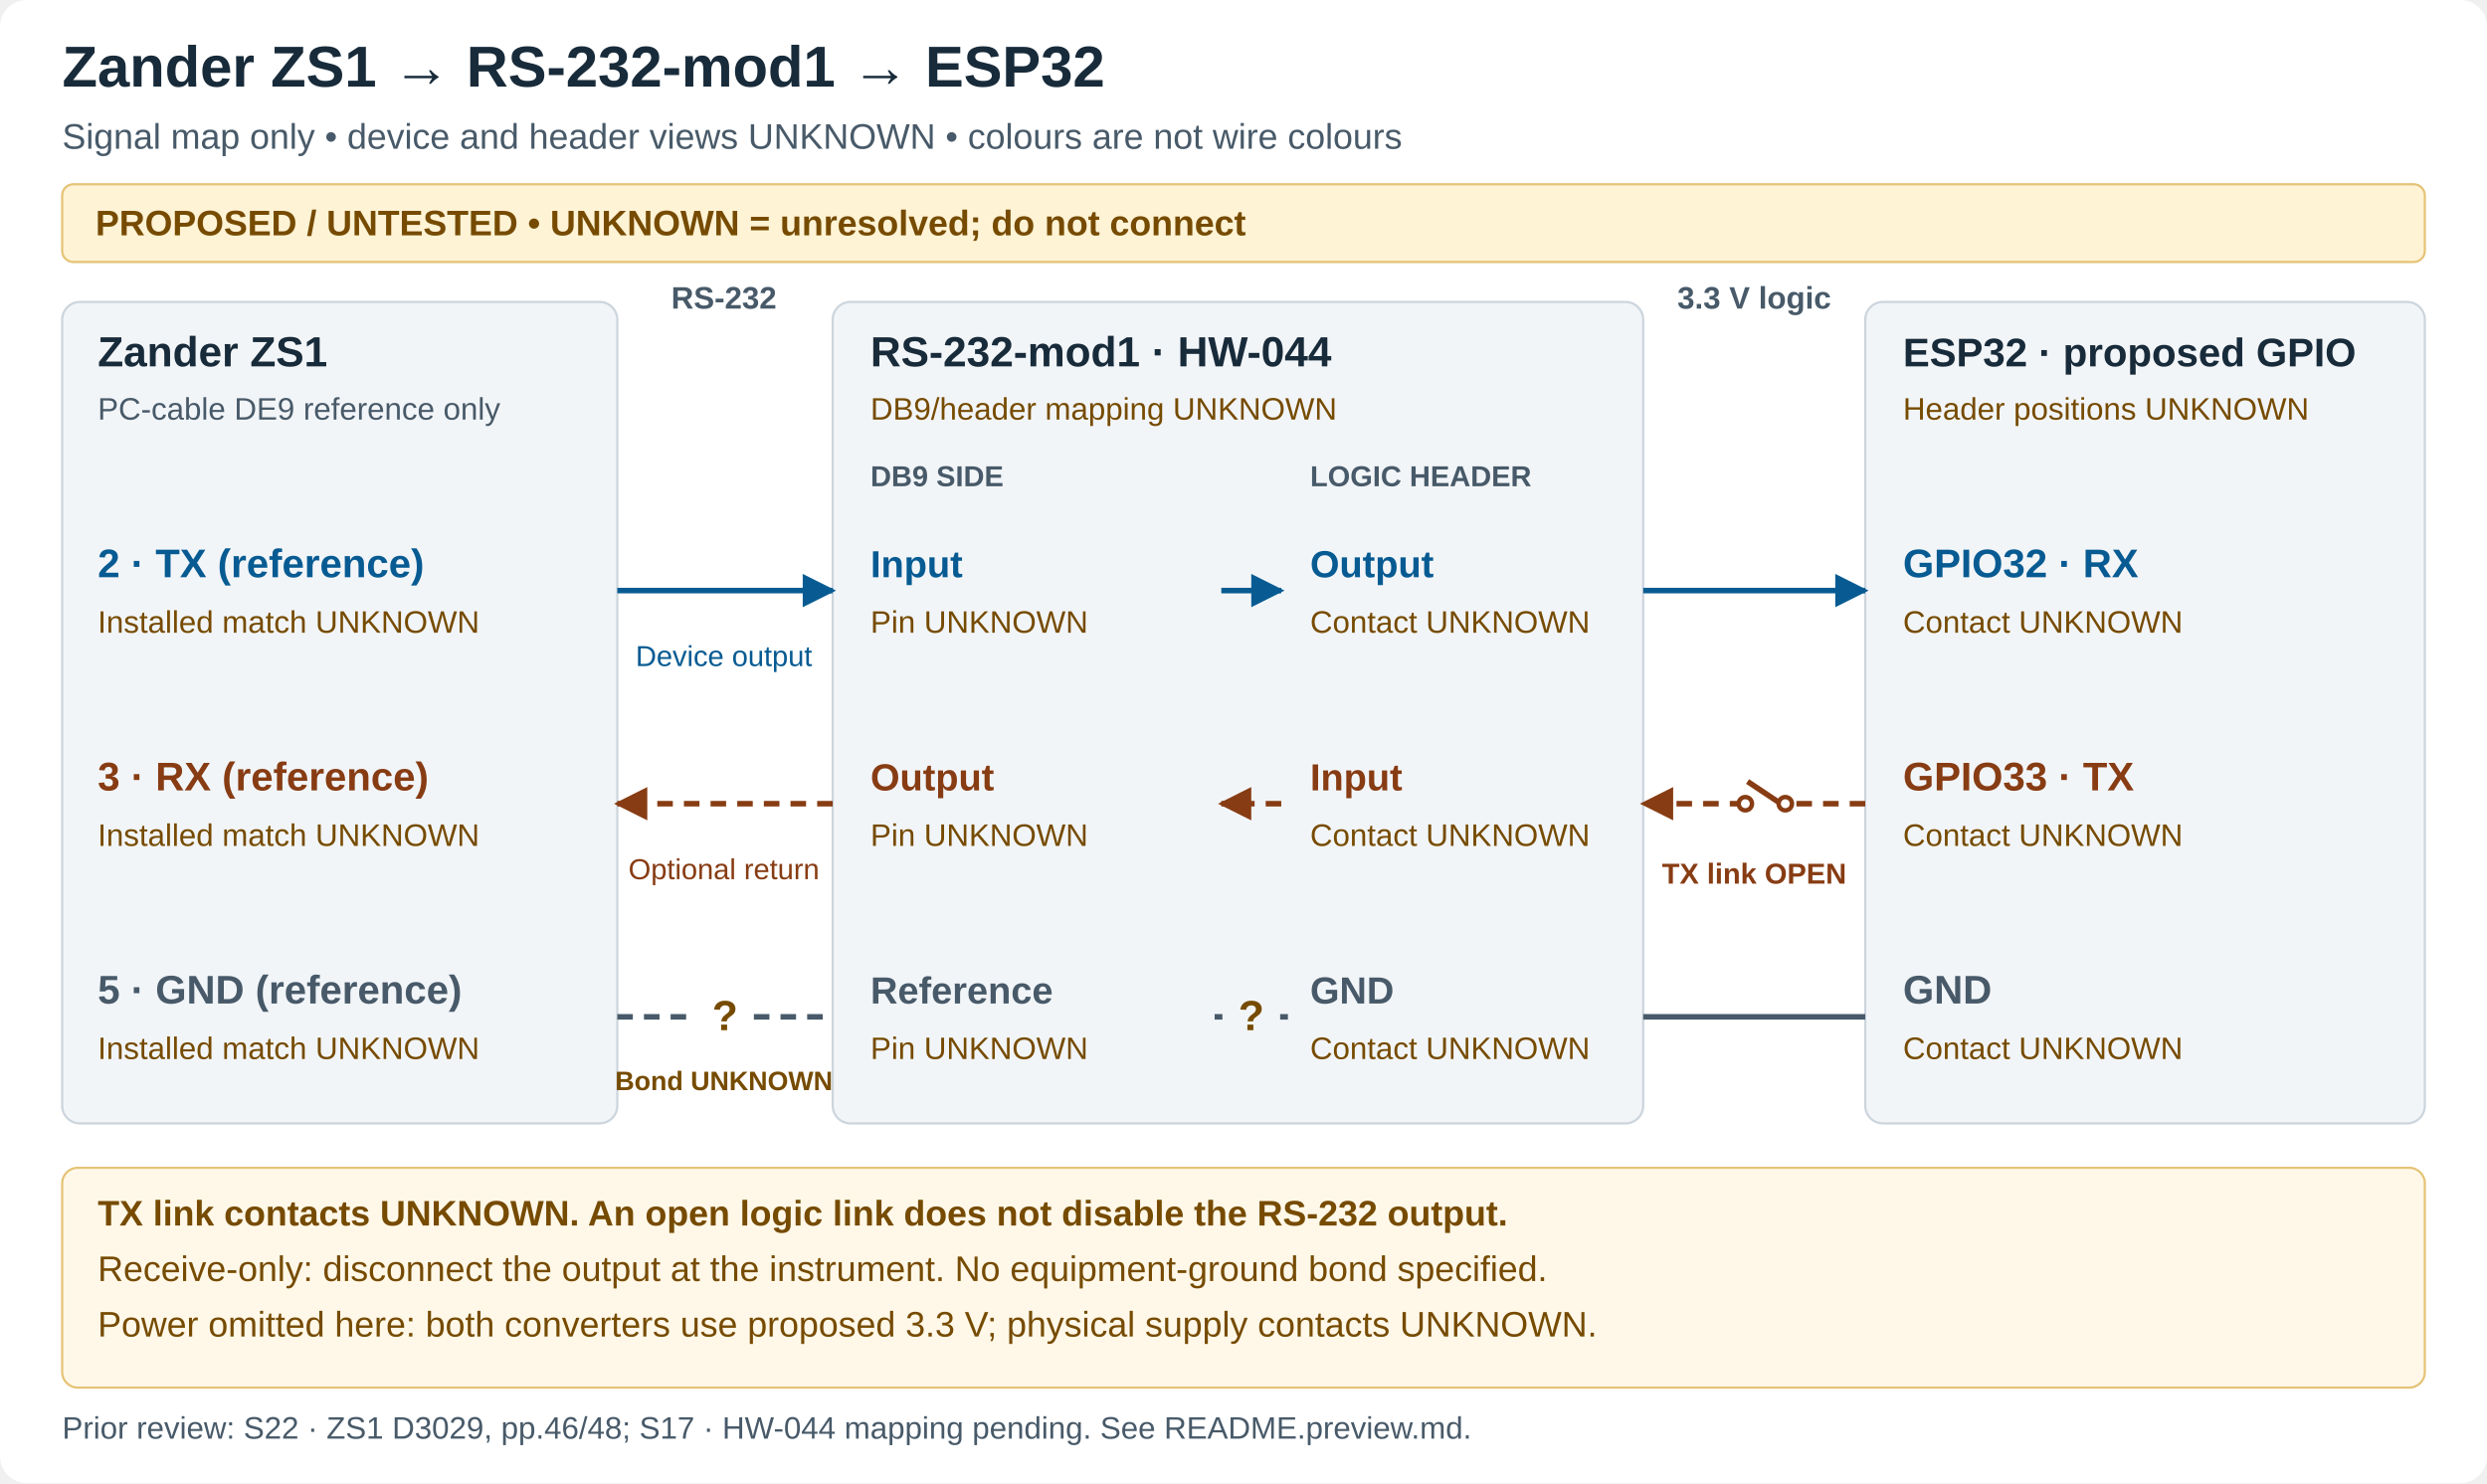
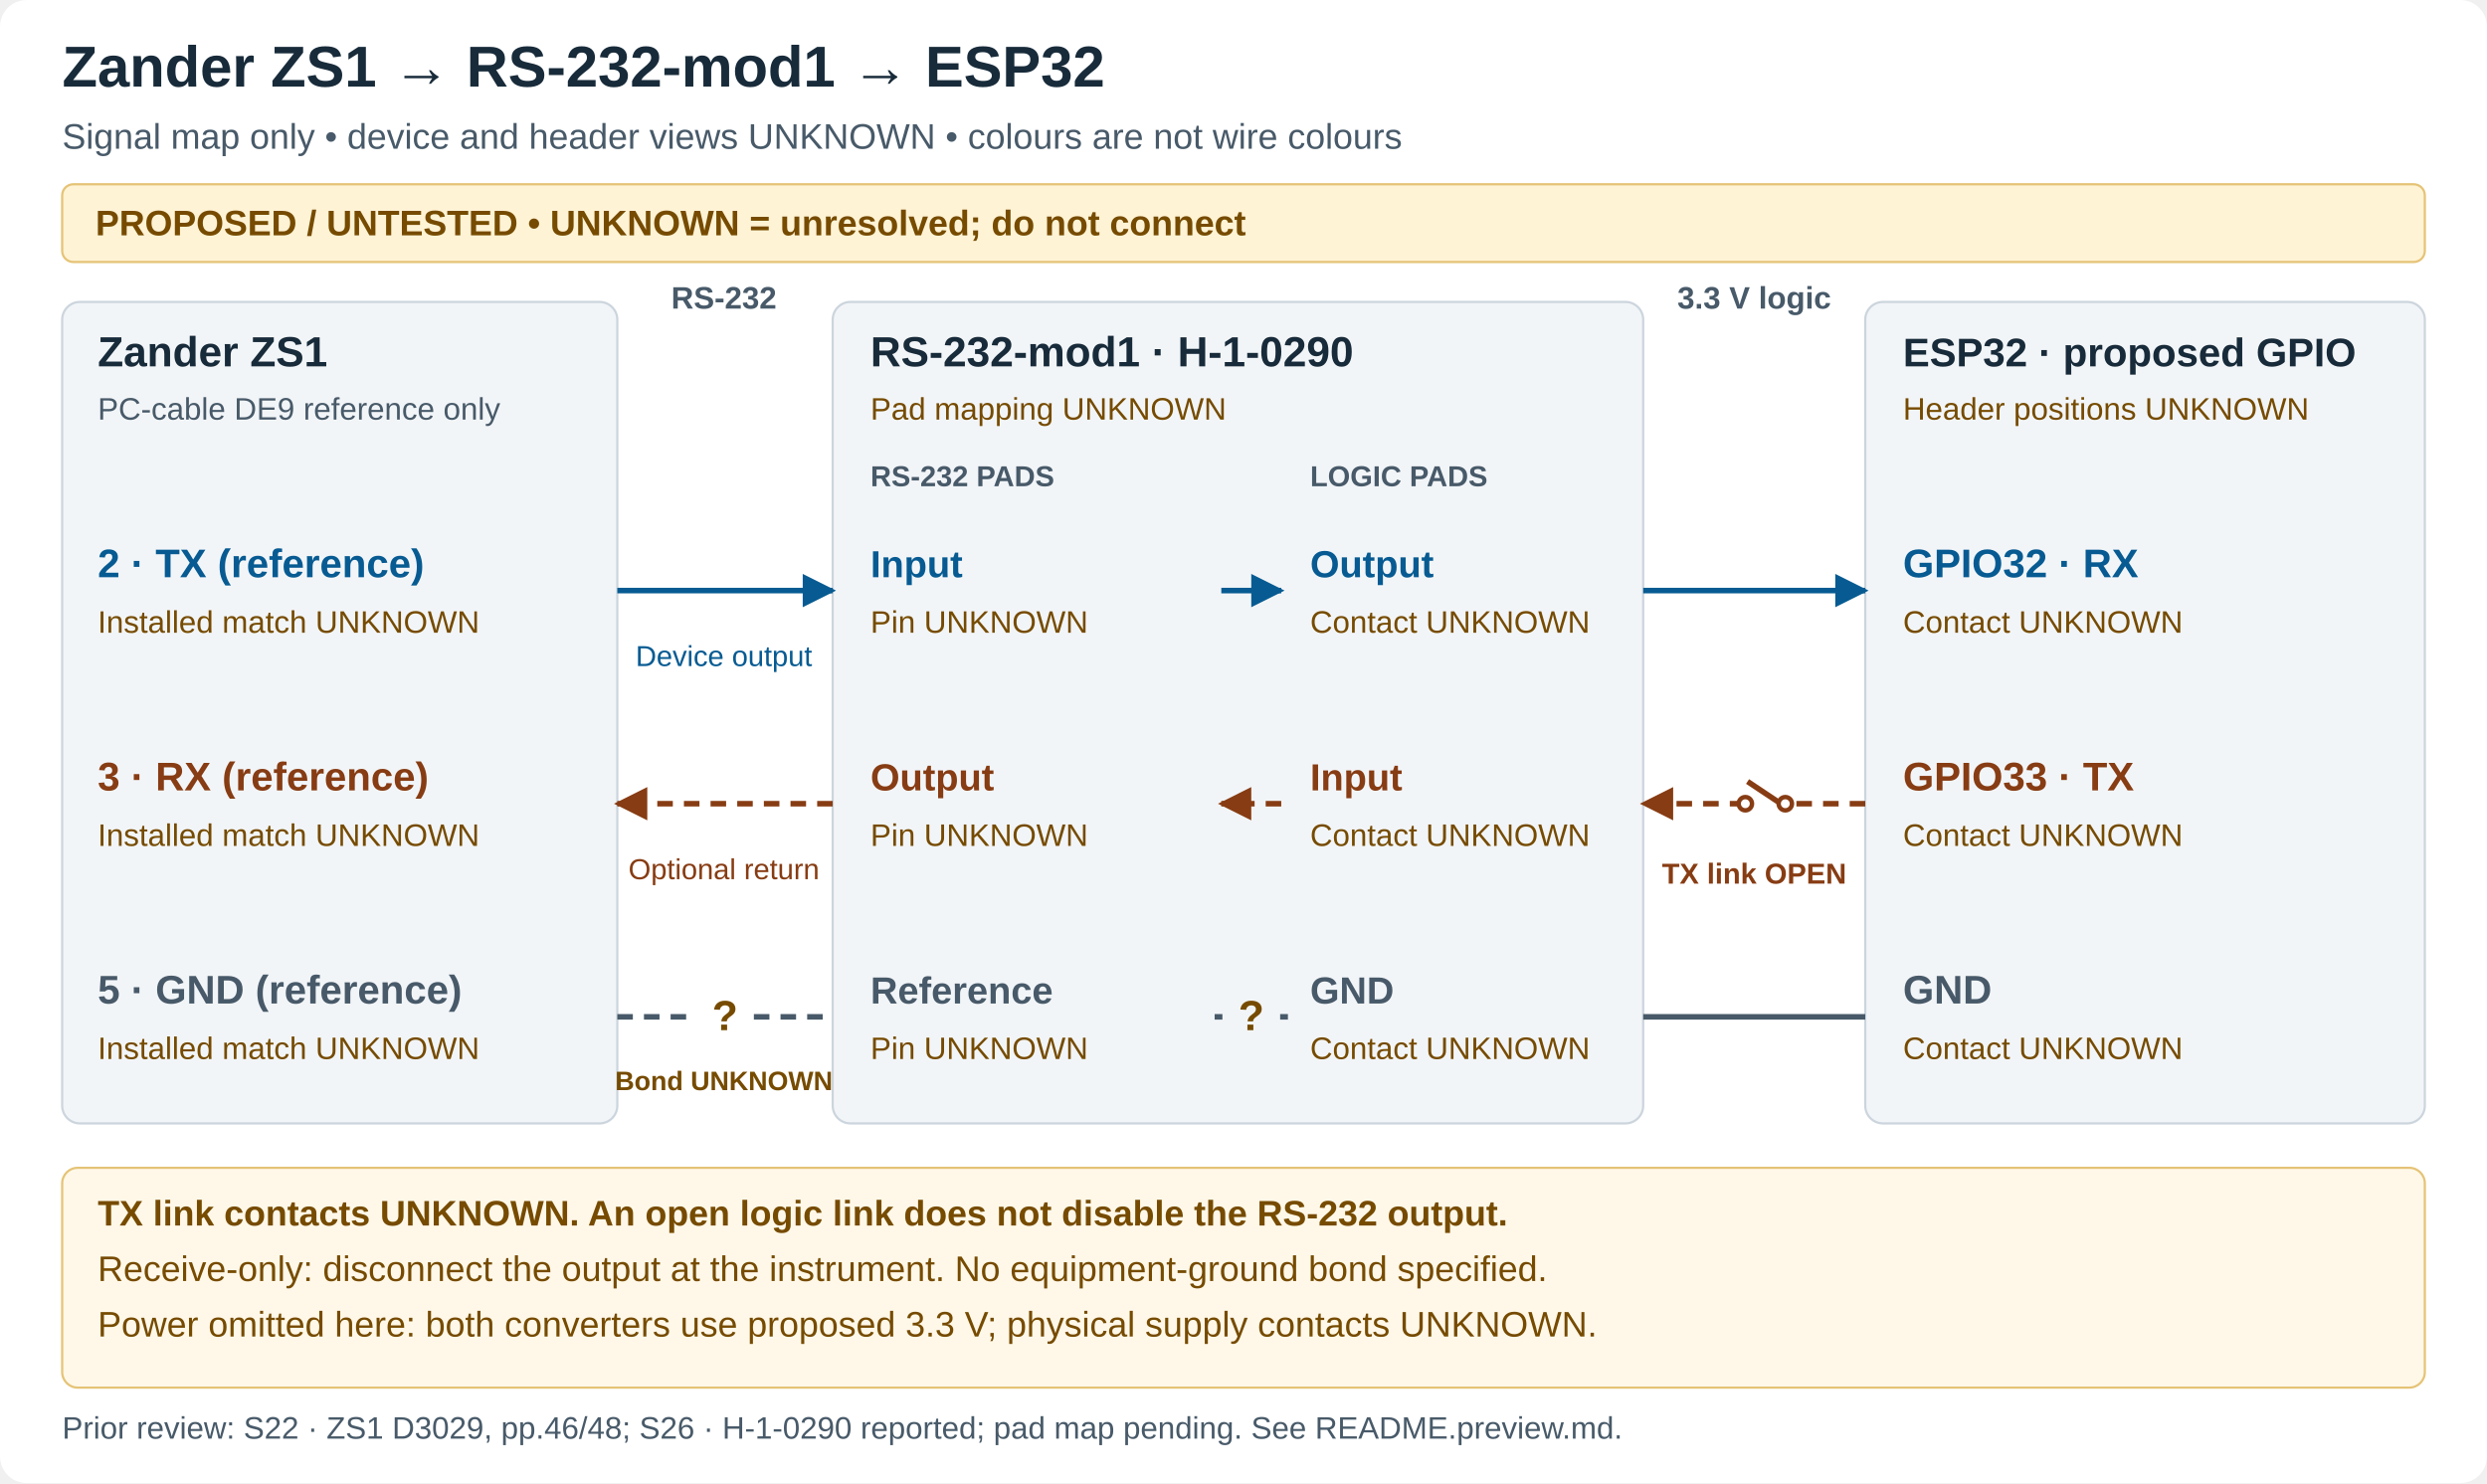
<svg xmlns="http://www.w3.org/2000/svg" width="1120" height="668" viewBox="0 0 1120 668" role="img" aria-labelledby="title desc">
  <defs>
    <marker id="blue" viewBox="0 0 10 10" refX="9" refY="5" markerWidth="6" markerHeight="6" orient="auto-start-reverse">
      <path d="M0 0L10 5L0 10Z" fill="#075b92" />
    </marker>
    <marker id="brown" viewBox="0 0 10 10" refX="9" refY="5" markerWidth="6" markerHeight="6" orient="auto-start-reverse">
      <path d="M0 0L10 5L0 10Z" fill="#873c13" />
    </marker>
    <marker id="grey" viewBox="0 0 10 10" refX="9" refY="5" markerWidth="6" markerHeight="6" orient="auto-start-reverse">
      <path d="M0 0L10 5L0 10Z" fill="#485a69" />
    </marker>
  </defs>
  <rect width="1120" height="100%" rx="12" fill="#ffffff" />
  <text x="28" y="39" font-family="Arial, sans-serif" font-size="26" font-weight="700" fill="#182b3a" text-anchor="start">Zander ZS1 → RS-232-mod1 → ESP32</text>
  <text x="28" y="67" font-family="Arial, sans-serif" font-size="16" font-weight="400" fill="#485a69" text-anchor="start">Signal map only • device and header views UNKNOWN • colours are not wire colours</text>
  <rect x="28" y="83" width="1064" height="35" rx="5" fill="#fff3d5" stroke="#e5c376" />
  <text x="43" y="106" font-family="Arial, sans-serif" font-size="16" font-weight="700" fill="#764b00" text-anchor="start">PROPOSED / UNTESTED  •  UNKNOWN = unresolved; do not connect</text>
  <rect x="28" y="136" width="250" height="370" rx="8" fill="#f2f5f8" stroke="#ccd5dd" />
  <rect x="375" y="136" width="365" height="370" rx="8" fill="#f2f5f8" stroke="#ccd5dd" />
  <rect x="840" y="136" width="252" height="370" rx="8" fill="#f2f5f8" stroke="#ccd5dd" />
  <text x="44" y="165" font-family="Arial, sans-serif" font-size="19" font-weight="700" fill="#182b3a" text-anchor="start">Zander ZS1</text>
  <text x="44" y="189" font-family="Arial, sans-serif" font-size="14" font-weight="400" fill="#485a69" text-anchor="start">PC-cable DE9 reference only</text>
-   <text x="392" y="165" font-family="Arial, sans-serif" font-size="19" font-weight="700" fill="#182b3a" text-anchor="start">RS-232-mod1 · HW-044</text>
-   <text x="392" y="189" font-family="Arial, sans-serif" font-size="14" font-weight="400" fill="#764b00" text-anchor="start">DB9/header mapping UNKNOWN</text>
+   <text x="392" y="165" font-family="Arial, sans-serif" font-size="19" font-weight="700" fill="#182b3a" text-anchor="start">RS-232-mod1 · H-1-0290</text>
+   <text x="392" y="189" font-family="Arial, sans-serif" font-size="14" font-weight="400" fill="#764b00" text-anchor="start">Pad mapping UNKNOWN</text>
  <text x="857" y="165" font-family="Arial, sans-serif" font-size="18" font-weight="700" fill="#182b3a" text-anchor="start">ESP32 · proposed GPIO</text>
  <text x="857" y="189" font-family="Arial, sans-serif" font-size="14" font-weight="400" fill="#764b00" text-anchor="start">Header positions UNKNOWN</text>
  <text x="326" y="139" font-family="Arial, sans-serif" font-size="14" font-weight="700" fill="#485a69" text-anchor="middle">RS-232</text>
  <text x="790" y="139" font-family="Arial, sans-serif" font-size="14" font-weight="700" fill="#485a69" text-anchor="middle">3.3 V logic</text>
-   <text x="392" y="219" font-family="Arial, sans-serif" font-size="13" font-weight="700" fill="#485a69" text-anchor="start">DB9 SIDE</text>
-   <text x="590" y="219" font-family="Arial, sans-serif" font-size="13" font-weight="700" fill="#485a69" text-anchor="start">LOGIC HEADER</text>
+   <text x="392" y="219" font-family="Arial, sans-serif" font-size="13" font-weight="700" fill="#485a69" text-anchor="start">RS-232 PADS</text>
+   <text x="590" y="219" font-family="Arial, sans-serif" font-size="13" font-weight="700" fill="#485a69" text-anchor="start">LOGIC PADS</text>
  <text x="44" y="260" font-family="Arial, sans-serif" font-size="18" font-weight="700" fill="#075b92" text-anchor="start">2 · TX (reference)</text>
  <text x="44" y="285" font-family="Arial, sans-serif" font-size="14" font-weight="400" fill="#764b00" text-anchor="start">Installed match UNKNOWN</text>
  <text x="392" y="260" font-family="Arial, sans-serif" font-size="17" font-weight="700" fill="#075b92" text-anchor="start">Input</text>
  <text x="392" y="285" font-family="Arial, sans-serif" font-size="14" font-weight="400" fill="#764b00" text-anchor="start">Pin UNKNOWN</text>
  <text x="590" y="260" font-family="Arial, sans-serif" font-size="17" font-weight="700" fill="#075b92" text-anchor="start">Output</text>
  <text x="590" y="285" font-family="Arial, sans-serif" font-size="14" font-weight="400" fill="#764b00" text-anchor="start">Contact UNKNOWN</text>
  <text x="857" y="260" font-family="Arial, sans-serif" font-size="18" font-weight="700" fill="#075b92" text-anchor="start">GPIO32 · RX</text>
  <text x="857" y="285" font-family="Arial, sans-serif" font-size="14" font-weight="400" fill="#764b00" text-anchor="start">Contact UNKNOWN</text>
  <path d="M278 266L375 266" fill="none" stroke="#075b92" stroke-width="2.5" marker-end="url(#blue)" />
  <path d="M550 266L577 266" fill="none" stroke="#075b92" stroke-width="2.5" marker-end="url(#blue)" />
  <path d="M740 266L840 266" fill="none" stroke="#075b92" stroke-width="2.5" marker-end="url(#blue)" />
  <text x="326" y="300" font-family="Arial, sans-serif" font-size="13" font-weight="400" fill="#075b92" text-anchor="middle">Device output</text>
  <text x="44" y="356" font-family="Arial, sans-serif" font-size="18" font-weight="700" fill="#873c13" text-anchor="start">3 · RX (reference)</text>
  <text x="44" y="381" font-family="Arial, sans-serif" font-size="14" font-weight="400" fill="#764b00" text-anchor="start">Installed match UNKNOWN</text>
  <text x="392" y="356" font-family="Arial, sans-serif" font-size="17" font-weight="700" fill="#873c13" text-anchor="start">Output</text>
  <text x="392" y="381" font-family="Arial, sans-serif" font-size="14" font-weight="400" fill="#764b00" text-anchor="start">Pin UNKNOWN</text>
  <text x="590" y="356" font-family="Arial, sans-serif" font-size="17" font-weight="700" fill="#873c13" text-anchor="start">Input</text>
  <text x="590" y="381" font-family="Arial, sans-serif" font-size="14" font-weight="400" fill="#764b00" text-anchor="start">Contact UNKNOWN</text>
  <text x="857" y="356" font-family="Arial, sans-serif" font-size="18" font-weight="700" fill="#873c13" text-anchor="start">GPIO33 · TX</text>
  <text x="857" y="381" font-family="Arial, sans-serif" font-size="14" font-weight="400" fill="#764b00" text-anchor="start">Contact UNKNOWN</text>
  <path d="M375 362L278 362" fill="none" stroke="#873c13" stroke-width="2.5" stroke-dasharray="7 5" marker-end="url(#brown)" />
  <path d="M577 362L550 362" fill="none" stroke="#873c13" stroke-width="2.5" stroke-dasharray="7 5" marker-end="url(#brown)" />
  <path d="M840 362L804 362" fill="none" stroke="#873c13" stroke-width="2.5" stroke-dasharray="7 5" />
  <path d="M787 352L802 362" fill="none" stroke="#873c13" stroke-width="2.5" />
  <path d="M786 362L740 362" fill="none" stroke="#873c13" stroke-width="2.5" stroke-dasharray="7 5" marker-end="url(#brown)" />
  <circle cx="786" cy="362" r="3" fill="white" stroke="#873c13" stroke-width="2" />
  <circle cx="804" cy="362" r="3" fill="white" stroke="#873c13" stroke-width="2" />
  <text x="790" y="398" font-family="Arial, sans-serif" font-size="13" font-weight="700" fill="#873c13" text-anchor="middle">TX link OPEN</text>
  <text x="326" y="396" font-family="Arial, sans-serif" font-size="13" font-weight="400" fill="#873c13" text-anchor="middle">Optional return</text>
  <text x="44" y="452" font-family="Arial, sans-serif" font-size="18" font-weight="700" fill="#485a69" text-anchor="start">5 · GND (reference)</text>
  <text x="44" y="477" font-family="Arial, sans-serif" font-size="14" font-weight="400" fill="#764b00" text-anchor="start">Installed match UNKNOWN</text>
  <text x="392" y="452" font-family="Arial, sans-serif" font-size="17" font-weight="700" fill="#485a69" text-anchor="start">Reference</text>
  <text x="392" y="477" font-family="Arial, sans-serif" font-size="14" font-weight="400" fill="#764b00" text-anchor="start">Pin UNKNOWN</text>
  <text x="590" y="452" font-family="Arial, sans-serif" font-size="17" font-weight="700" fill="#485a69" text-anchor="start">GND</text>
  <text x="590" y="477" font-family="Arial, sans-serif" font-size="14" font-weight="400" fill="#764b00" text-anchor="start">Contact UNKNOWN</text>
  <text x="857" y="452" font-family="Arial, sans-serif" font-size="18" font-weight="700" fill="#485a69" text-anchor="start">GND</text>
  <text x="857" y="477" font-family="Arial, sans-serif" font-size="14" font-weight="400" fill="#764b00" text-anchor="start">Contact UNKNOWN</text>
  <path d="M278 458L313.5 458" fill="none" stroke="#485a69" stroke-width="2.5" stroke-dasharray="7 5" />
  <path d="M339.5 458L375 458" fill="none" stroke="#485a69" stroke-width="2.5" stroke-dasharray="7 5" />
  <text x="326.5" y="464" font-family="Arial, sans-serif" font-size="19" font-weight="700" fill="#764b00" text-anchor="middle">?</text>
  <path d="M547 458L550.5 458" fill="none" stroke="#485a69" stroke-width="2.5" stroke-dasharray="7 5" />
  <path d="M576.5 458L580 458" fill="none" stroke="#485a69" stroke-width="2.5" stroke-dasharray="7 5" />
  <text x="563.5" y="464" font-family="Arial, sans-serif" font-size="19" font-weight="700" fill="#764b00" text-anchor="middle">?</text>
  <path d="M740 458L840 458" fill="none" stroke="#485a69" stroke-width="2.5" />
  <text x="326" y="491" font-family="Arial, sans-serif" font-size="12" font-weight="700" fill="#764b00" text-anchor="middle">Bond UNKNOWN</text>
  <rect x="28" y="526" width="1064" height="99" rx="7" fill="#fff8e9" stroke="#e5c376" />
  <text x="44" y="552" font-family="Arial, sans-serif" font-size="16" font-weight="700" fill="#764b00" text-anchor="start">TX link contacts UNKNOWN. An open logic link does not disable the RS-232 output.</text>
  <text x="44" y="577" font-family="Arial, sans-serif" font-size="16" font-weight="400" fill="#764b00" text-anchor="start">Receive-only: disconnect the output at the instrument. No equipment-ground bond specified.</text>
  <text x="44" y="602" font-family="Arial, sans-serif" font-size="16" font-weight="400" fill="#764b00" text-anchor="start">Power omitted here: both converters use proposed 3.3 V; physical supply contacts UNKNOWN.</text>
-   <text x="28" y="648" font-family="Arial, sans-serif" font-size="14" font-weight="400" fill="#485a69" text-anchor="start">Prior review: S22 · ZS1 D3029, pp.46/48; S17 · HW-044 mapping pending. See README.preview.md.</text>
+   <text x="28" y="648" font-family="Arial, sans-serif" font-size="14" font-weight="400" fill="#485a69" text-anchor="start">Prior review: S22 · ZS1 D3029, pp.46/48; S26 · H-1-0290 reported; pad map pending. See README.preview.md.</text>
</svg>
